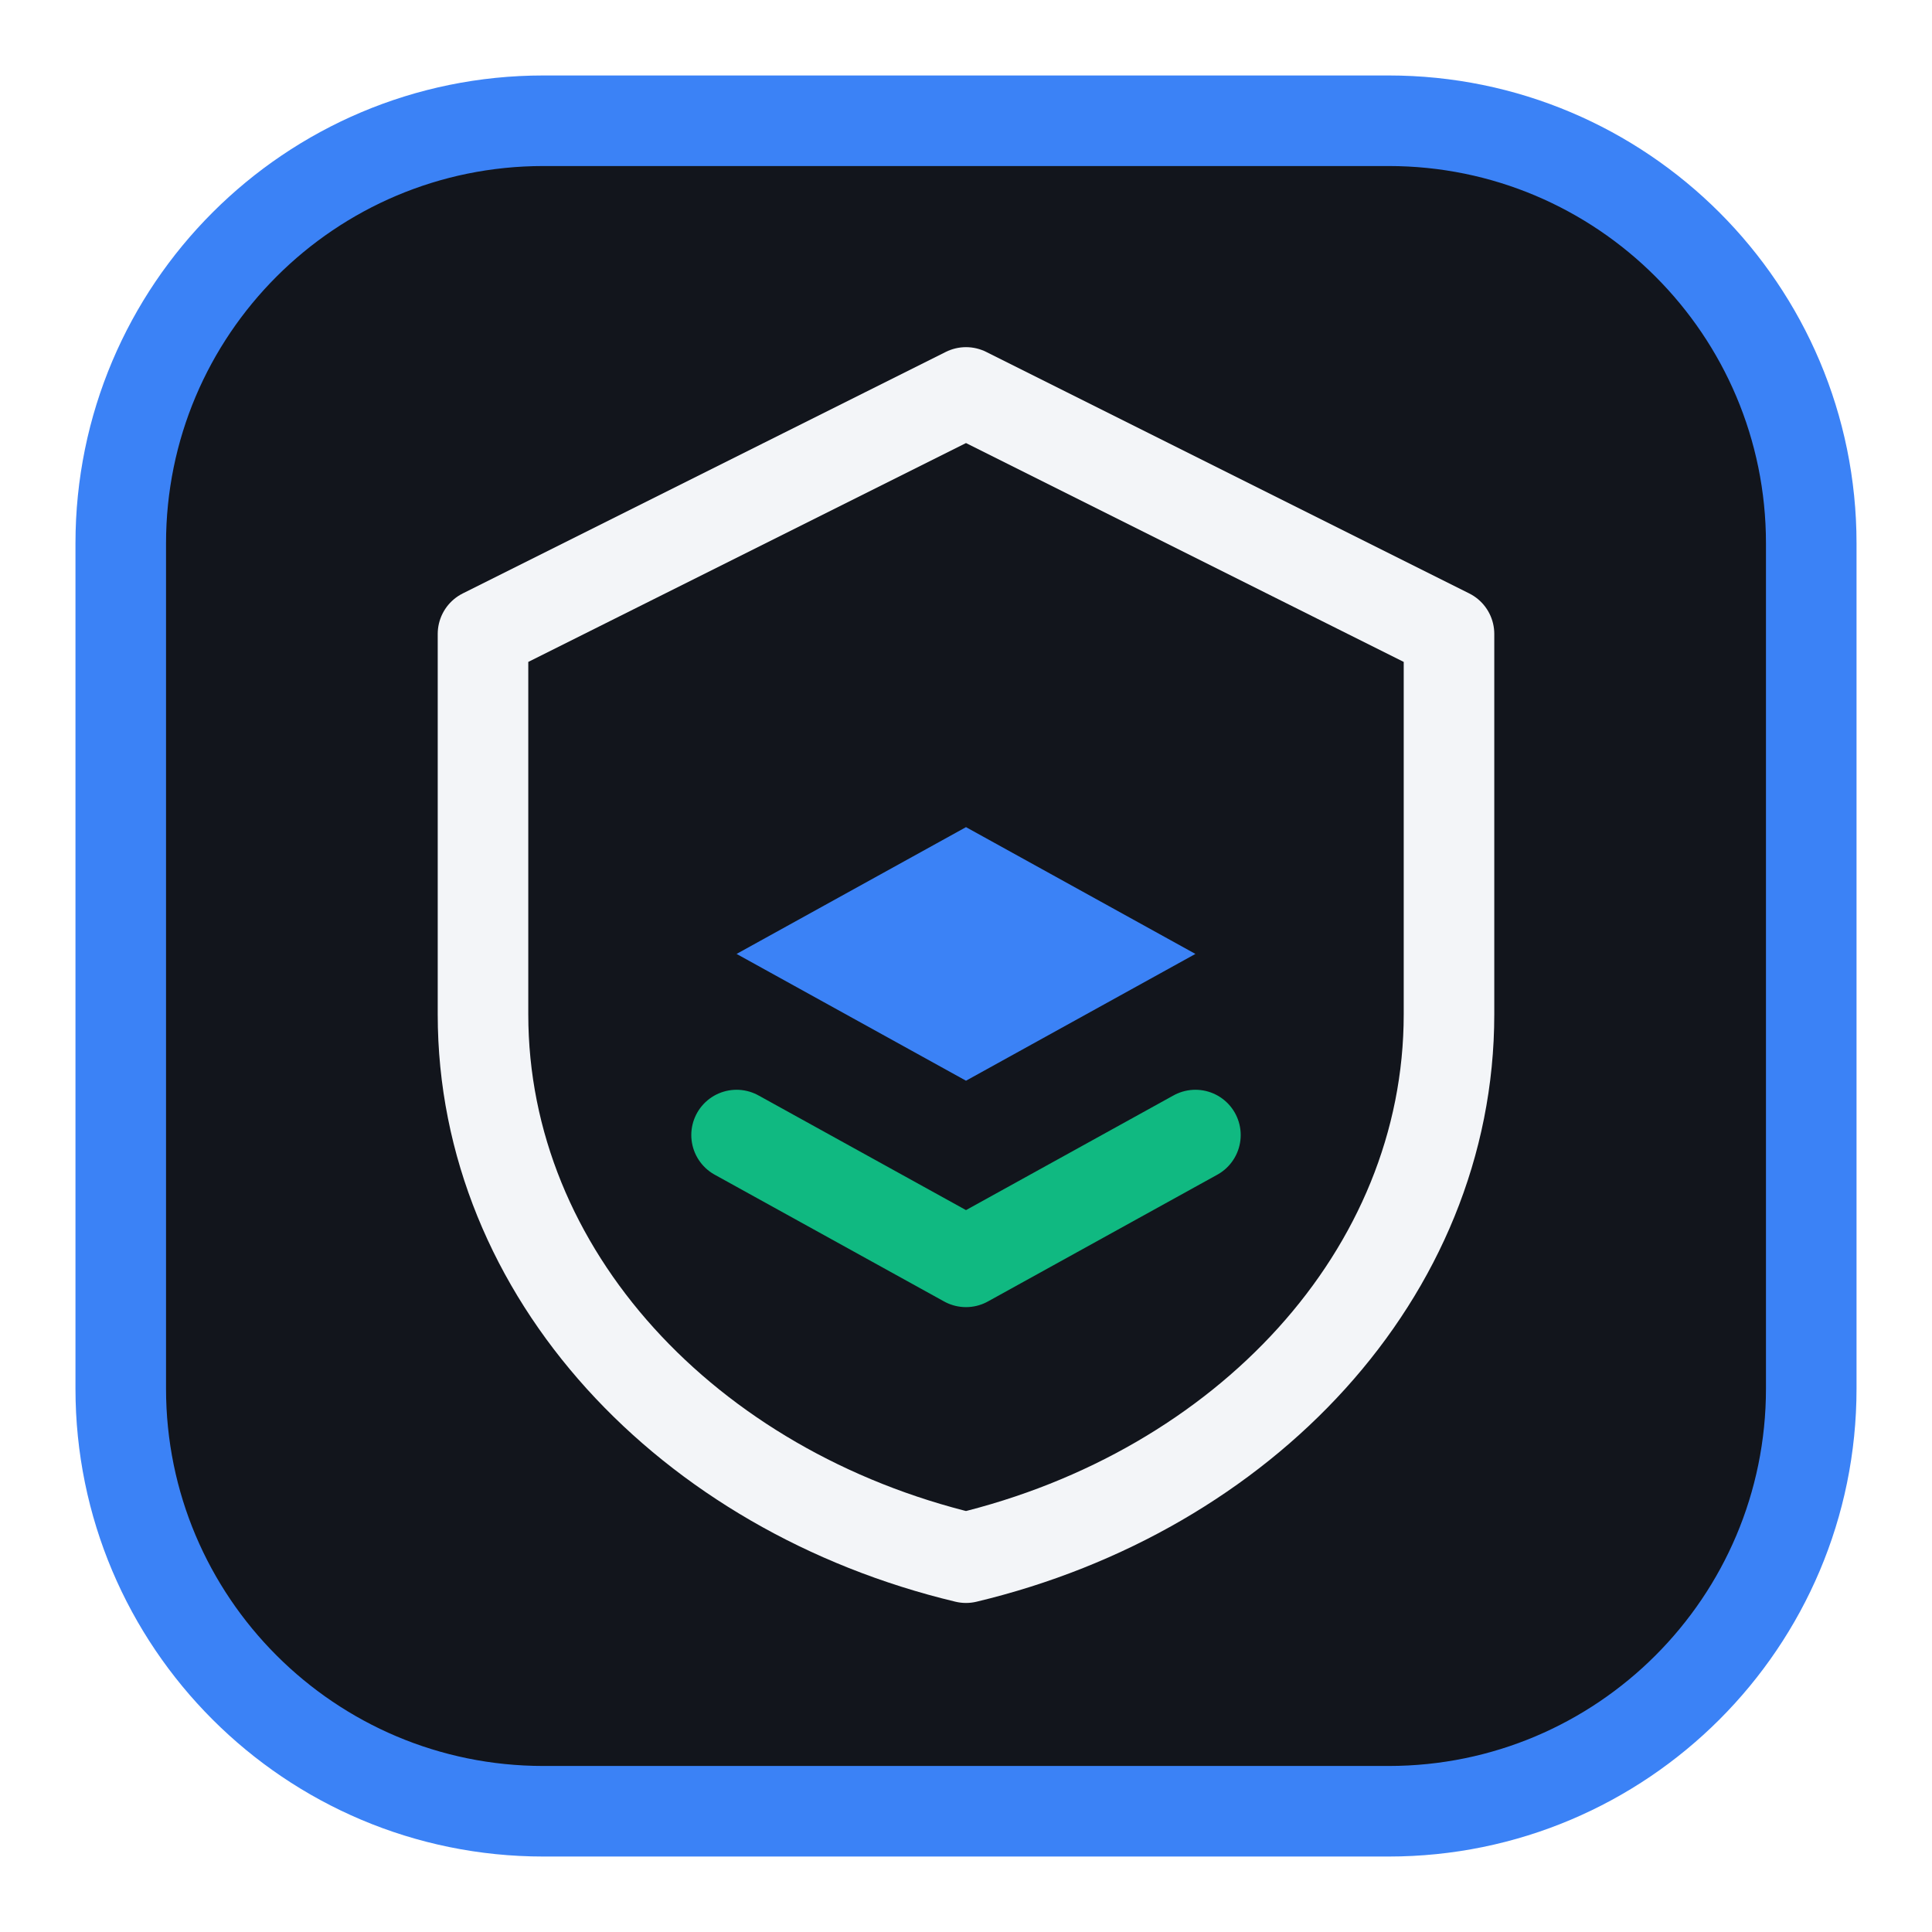
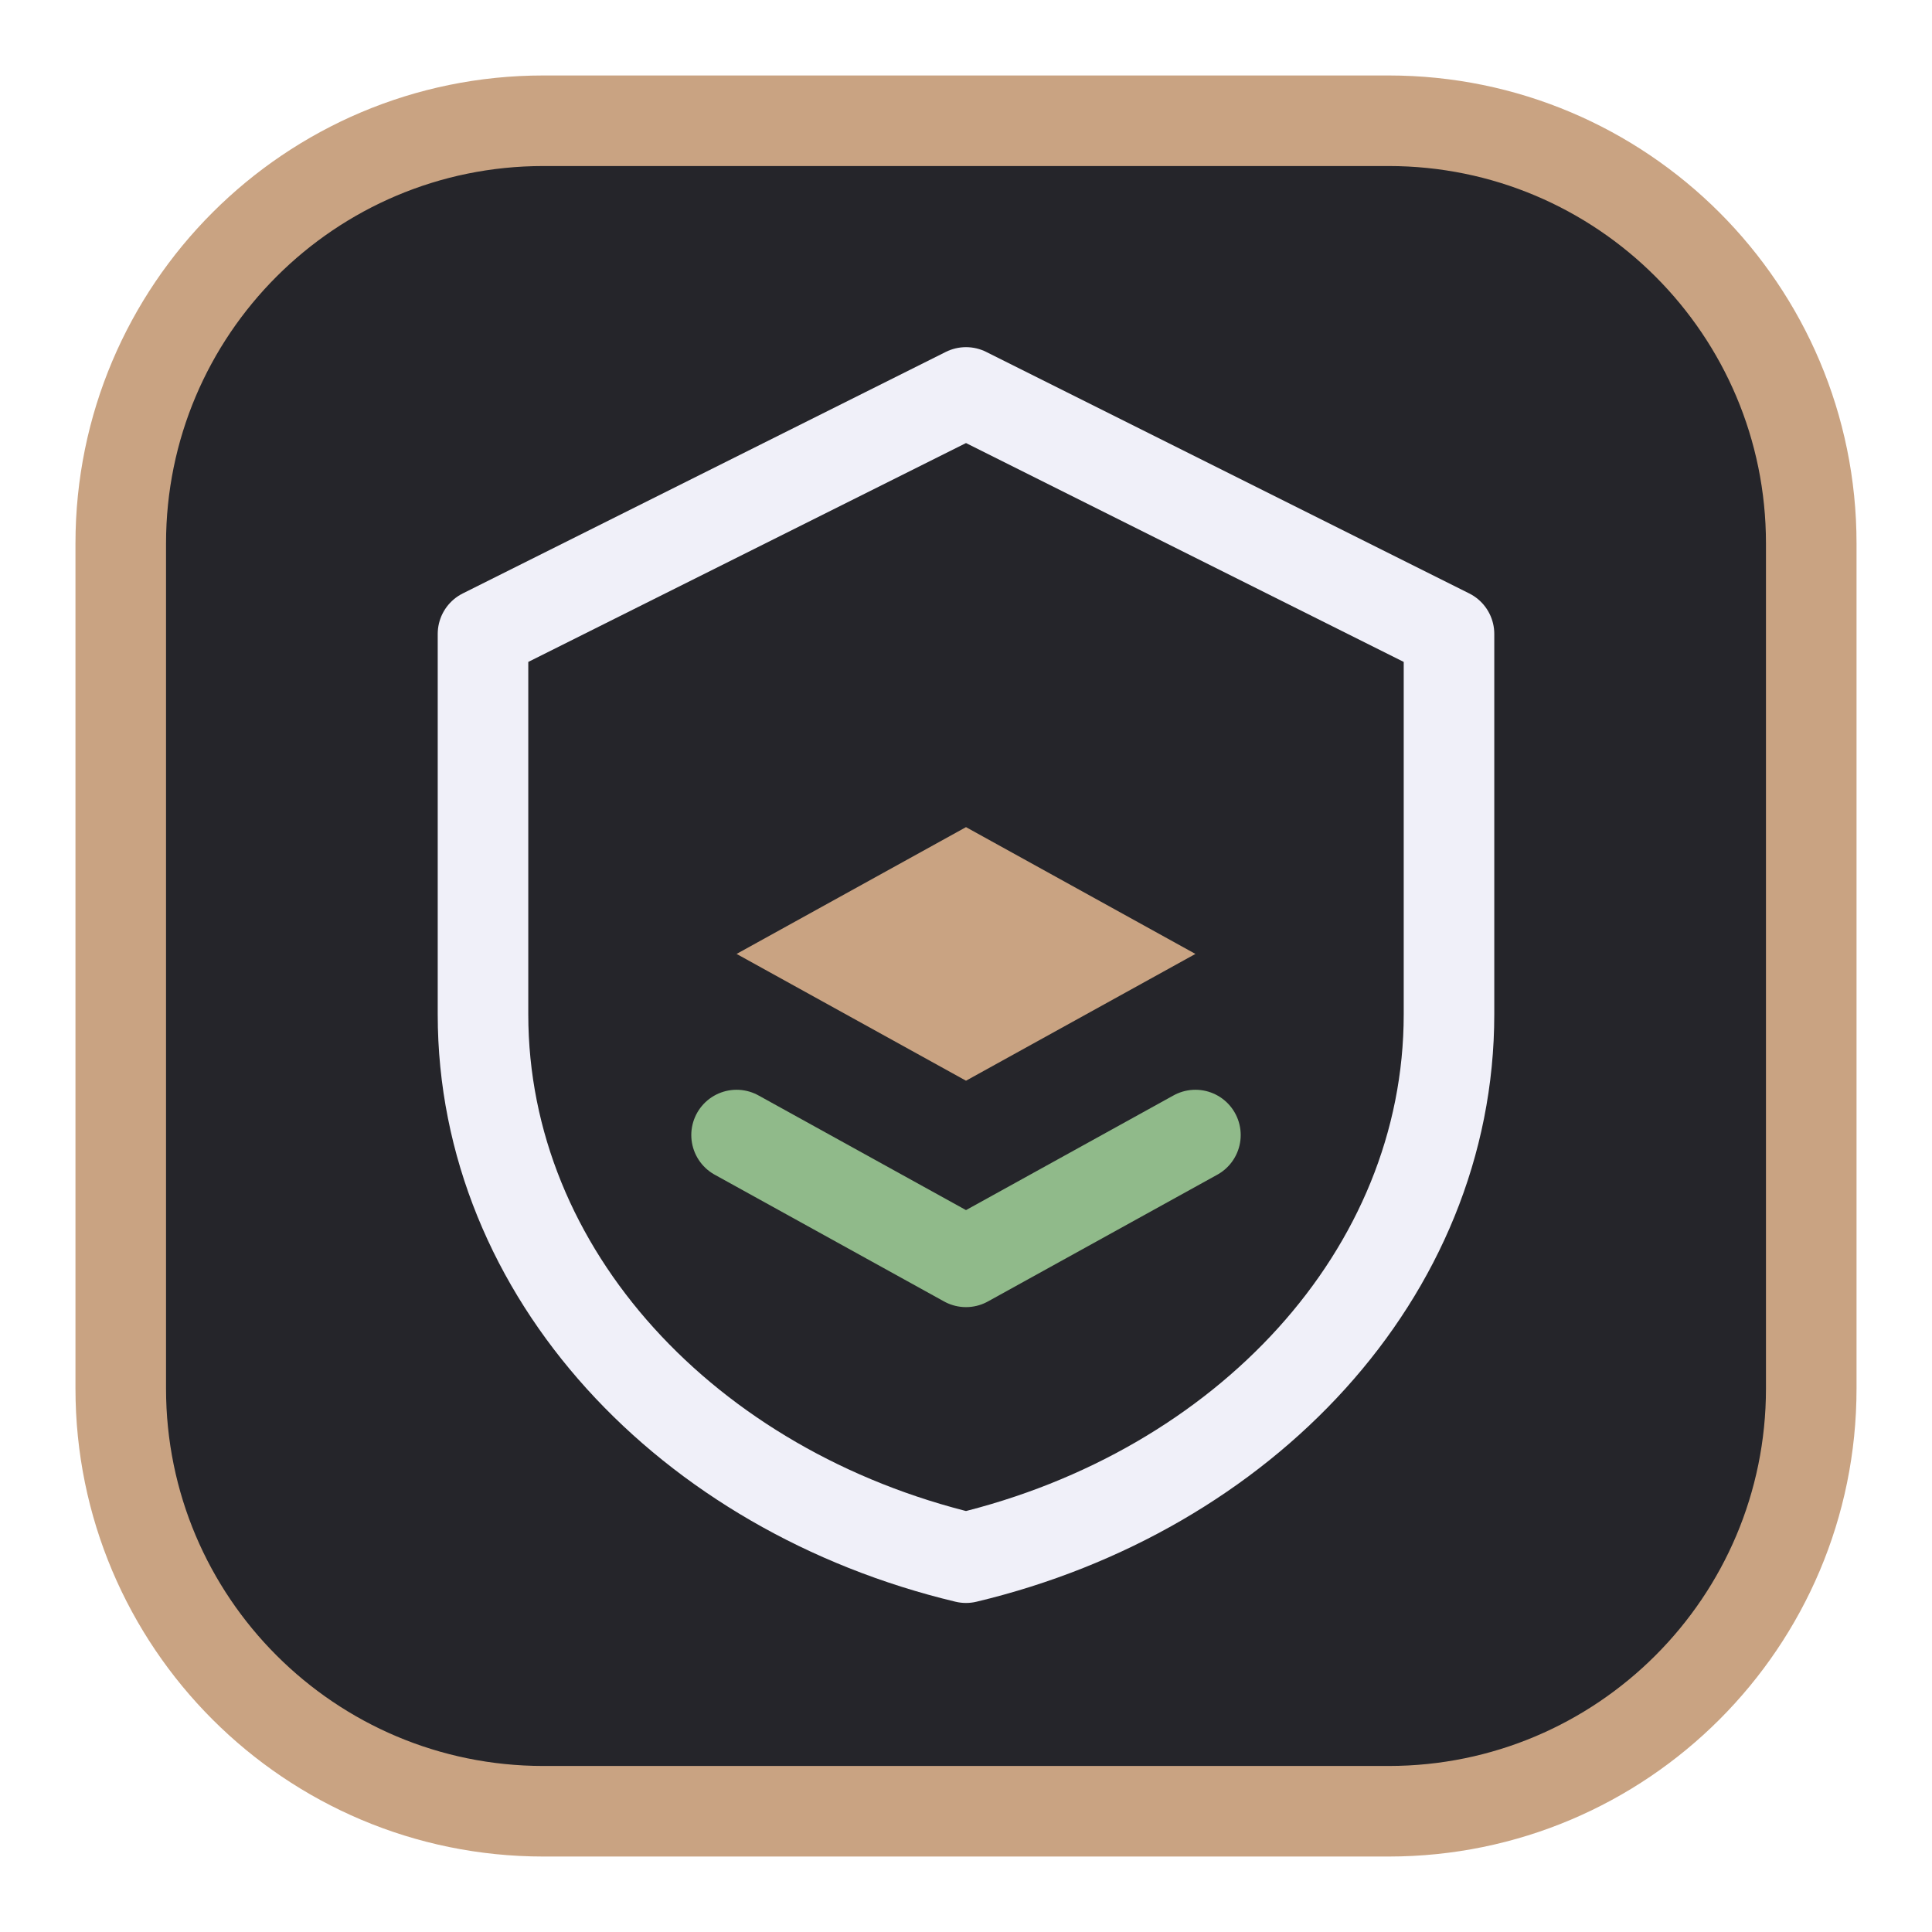
<svg xmlns="http://www.w3.org/2000/svg" viewBox="0 0 32 32" width="32" height="32" fill="none">
-   <rect x="2" y="2" width="28" height="28" rx="7" fill="#12151C" stroke="#3B82F6" stroke-width="1.5" />
-   <path d="M16 6.5L24 10.5V16.8C24 21.1 20.6 24.7 16 25.8C11.4 24.7 8 21.1 8 16.8V10.5L16 6.5Z" stroke="#F3F5F8" stroke-width="1.5" stroke-linejoin="round" />
-   <path d="M12.2 15.8L16 13.7L19.8 15.8L16 17.9L12.2 15.8Z" fill="#3B82F6" />
-   <path d="M12.2 18.8L16 20.9L19.8 18.8" stroke="#10B981" stroke-width="1.5" stroke-linecap="round" stroke-linejoin="round" />
+   <rect x="2" y="2" width="28" height="28" rx="7" fill="#25252a" stroke="#c9a382" stroke-width="1.5" />
+   <path d="M16 6.5L24 10.5V16.8C24 21.1 20.6 24.7 16 25.8C11.4 24.7 8 21.1 8 16.8V10.5L16 6.5Z" stroke="#f0f0f9" stroke-width="1.5" stroke-linejoin="round" />
+   <path d="M12.2 15.8L16 13.7L19.8 15.8L16 17.9L12.2 15.8Z" fill="#c9a382" />
+   <path d="M12.2 18.8L16 20.9L19.8 18.8" stroke="#90ba8a" stroke-width="1.5" stroke-linecap="round" stroke-linejoin="round" />
</svg>
